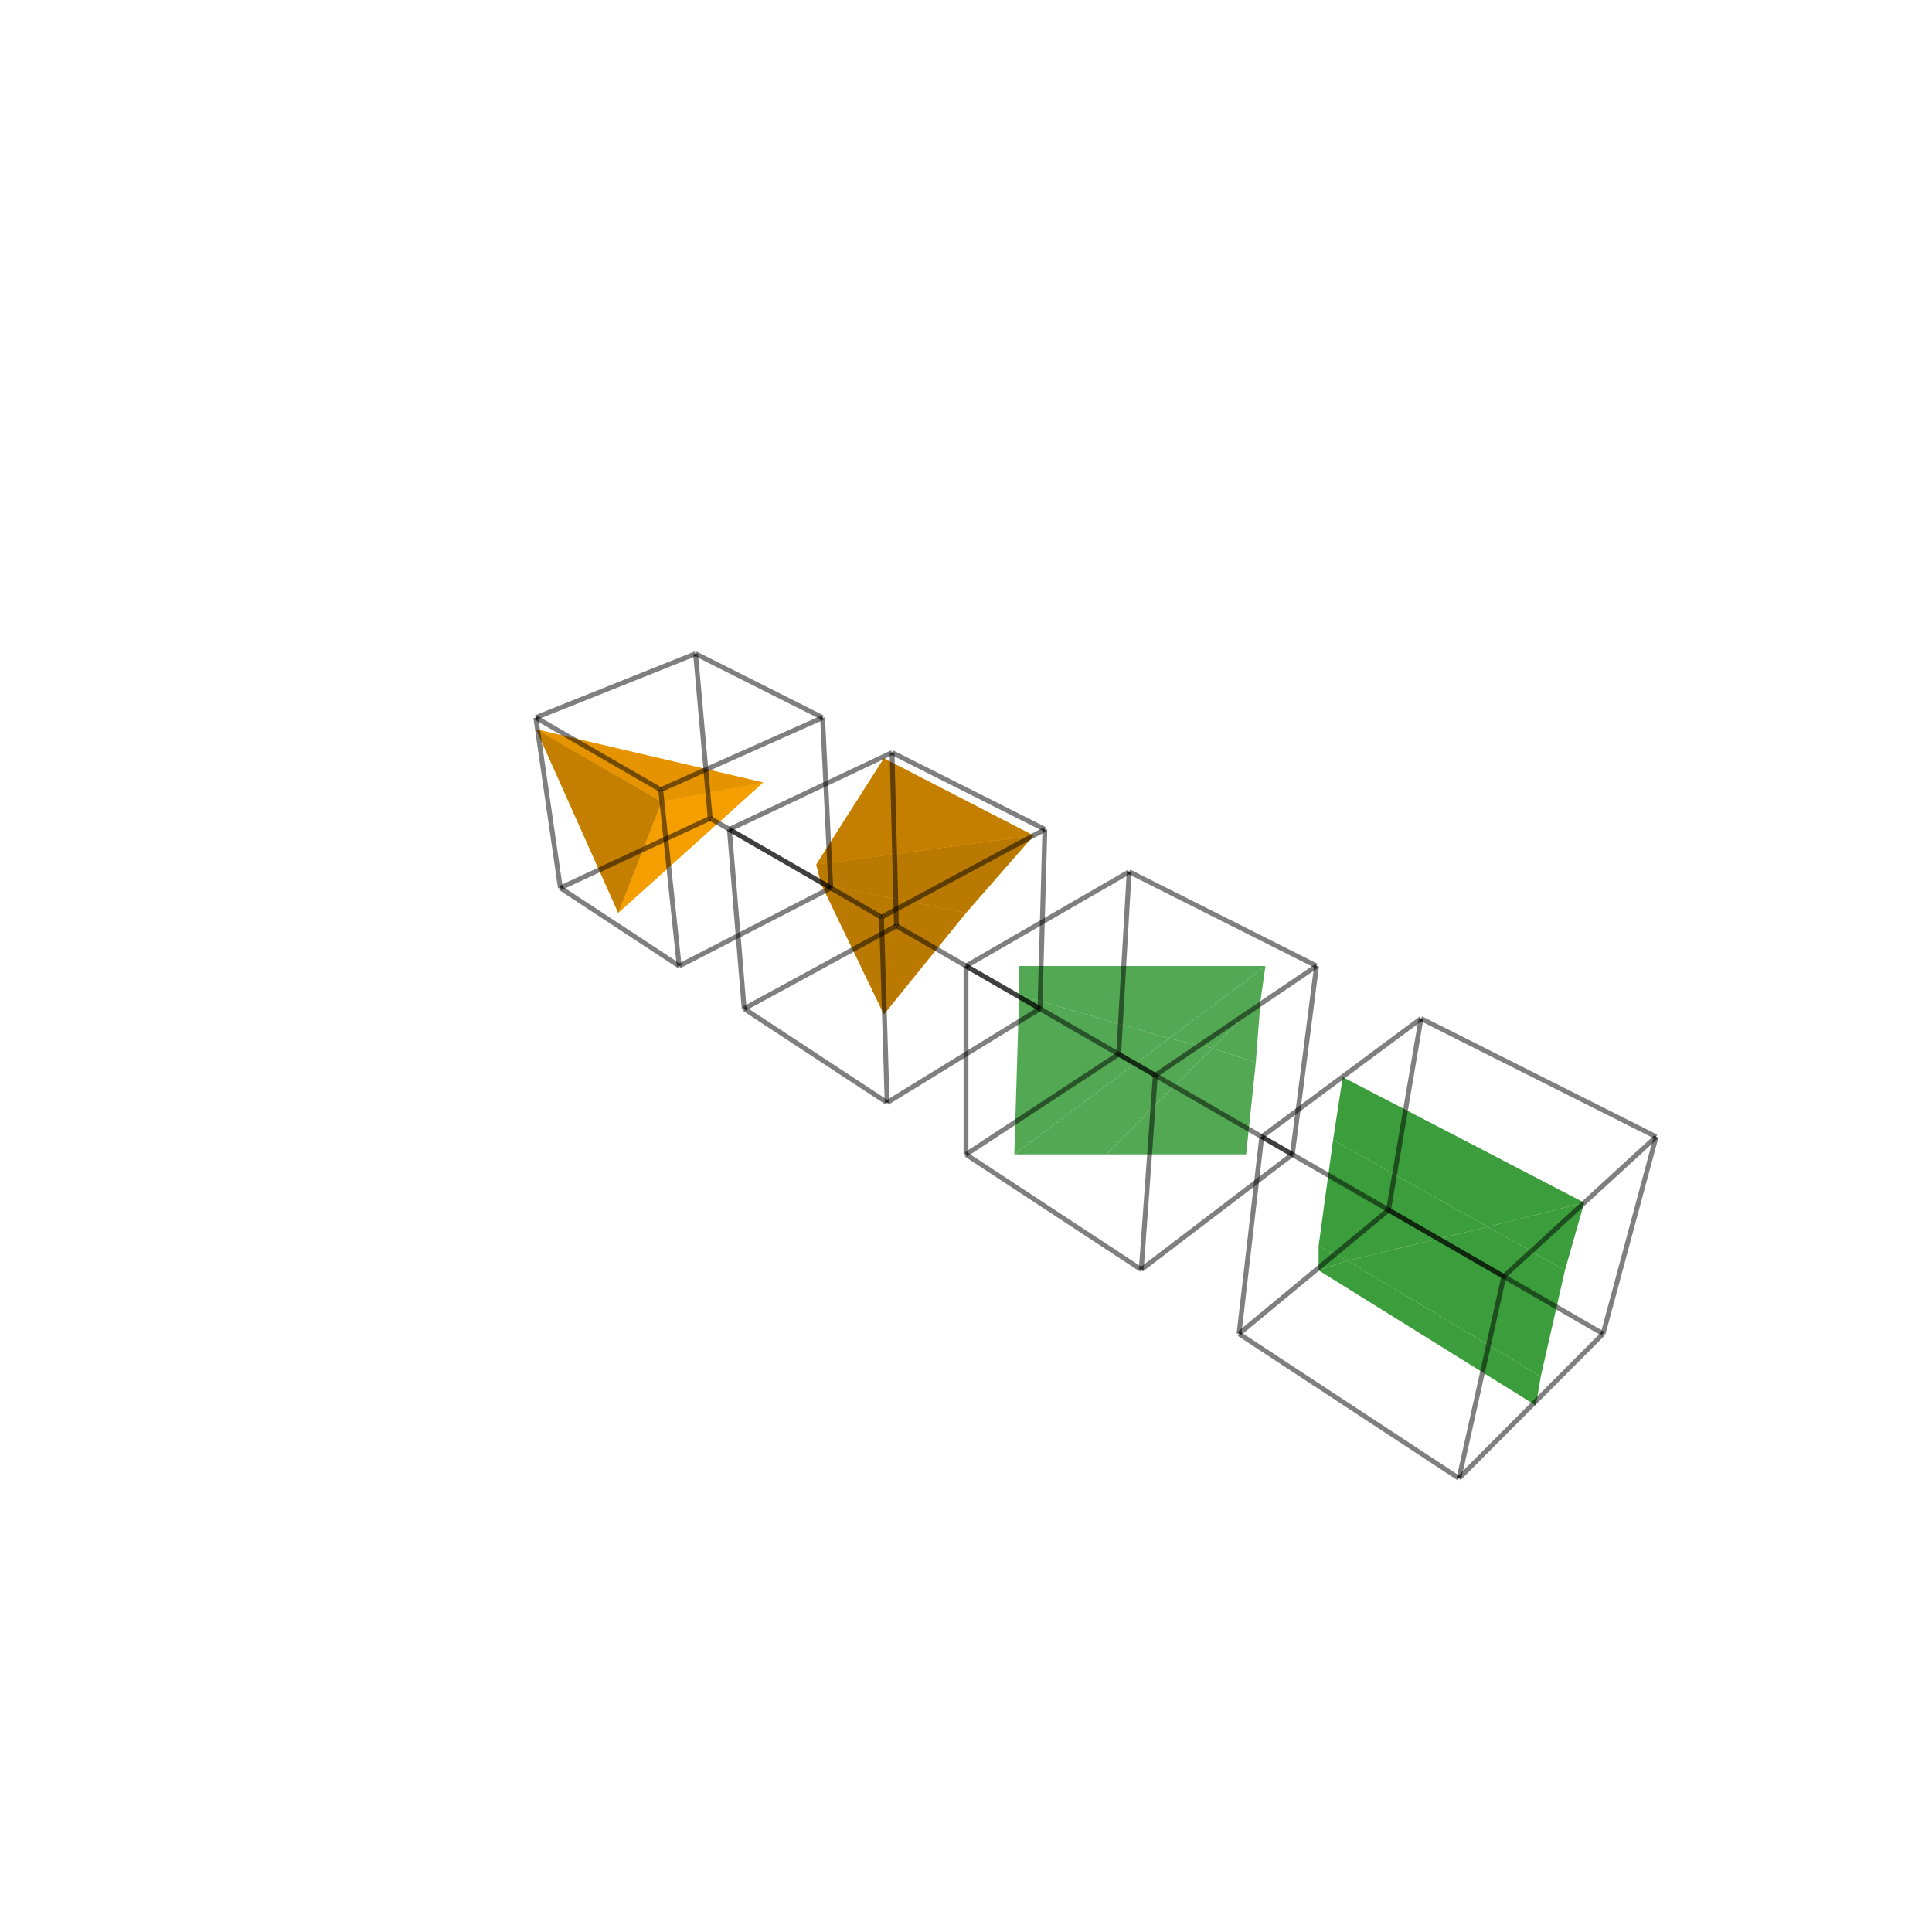
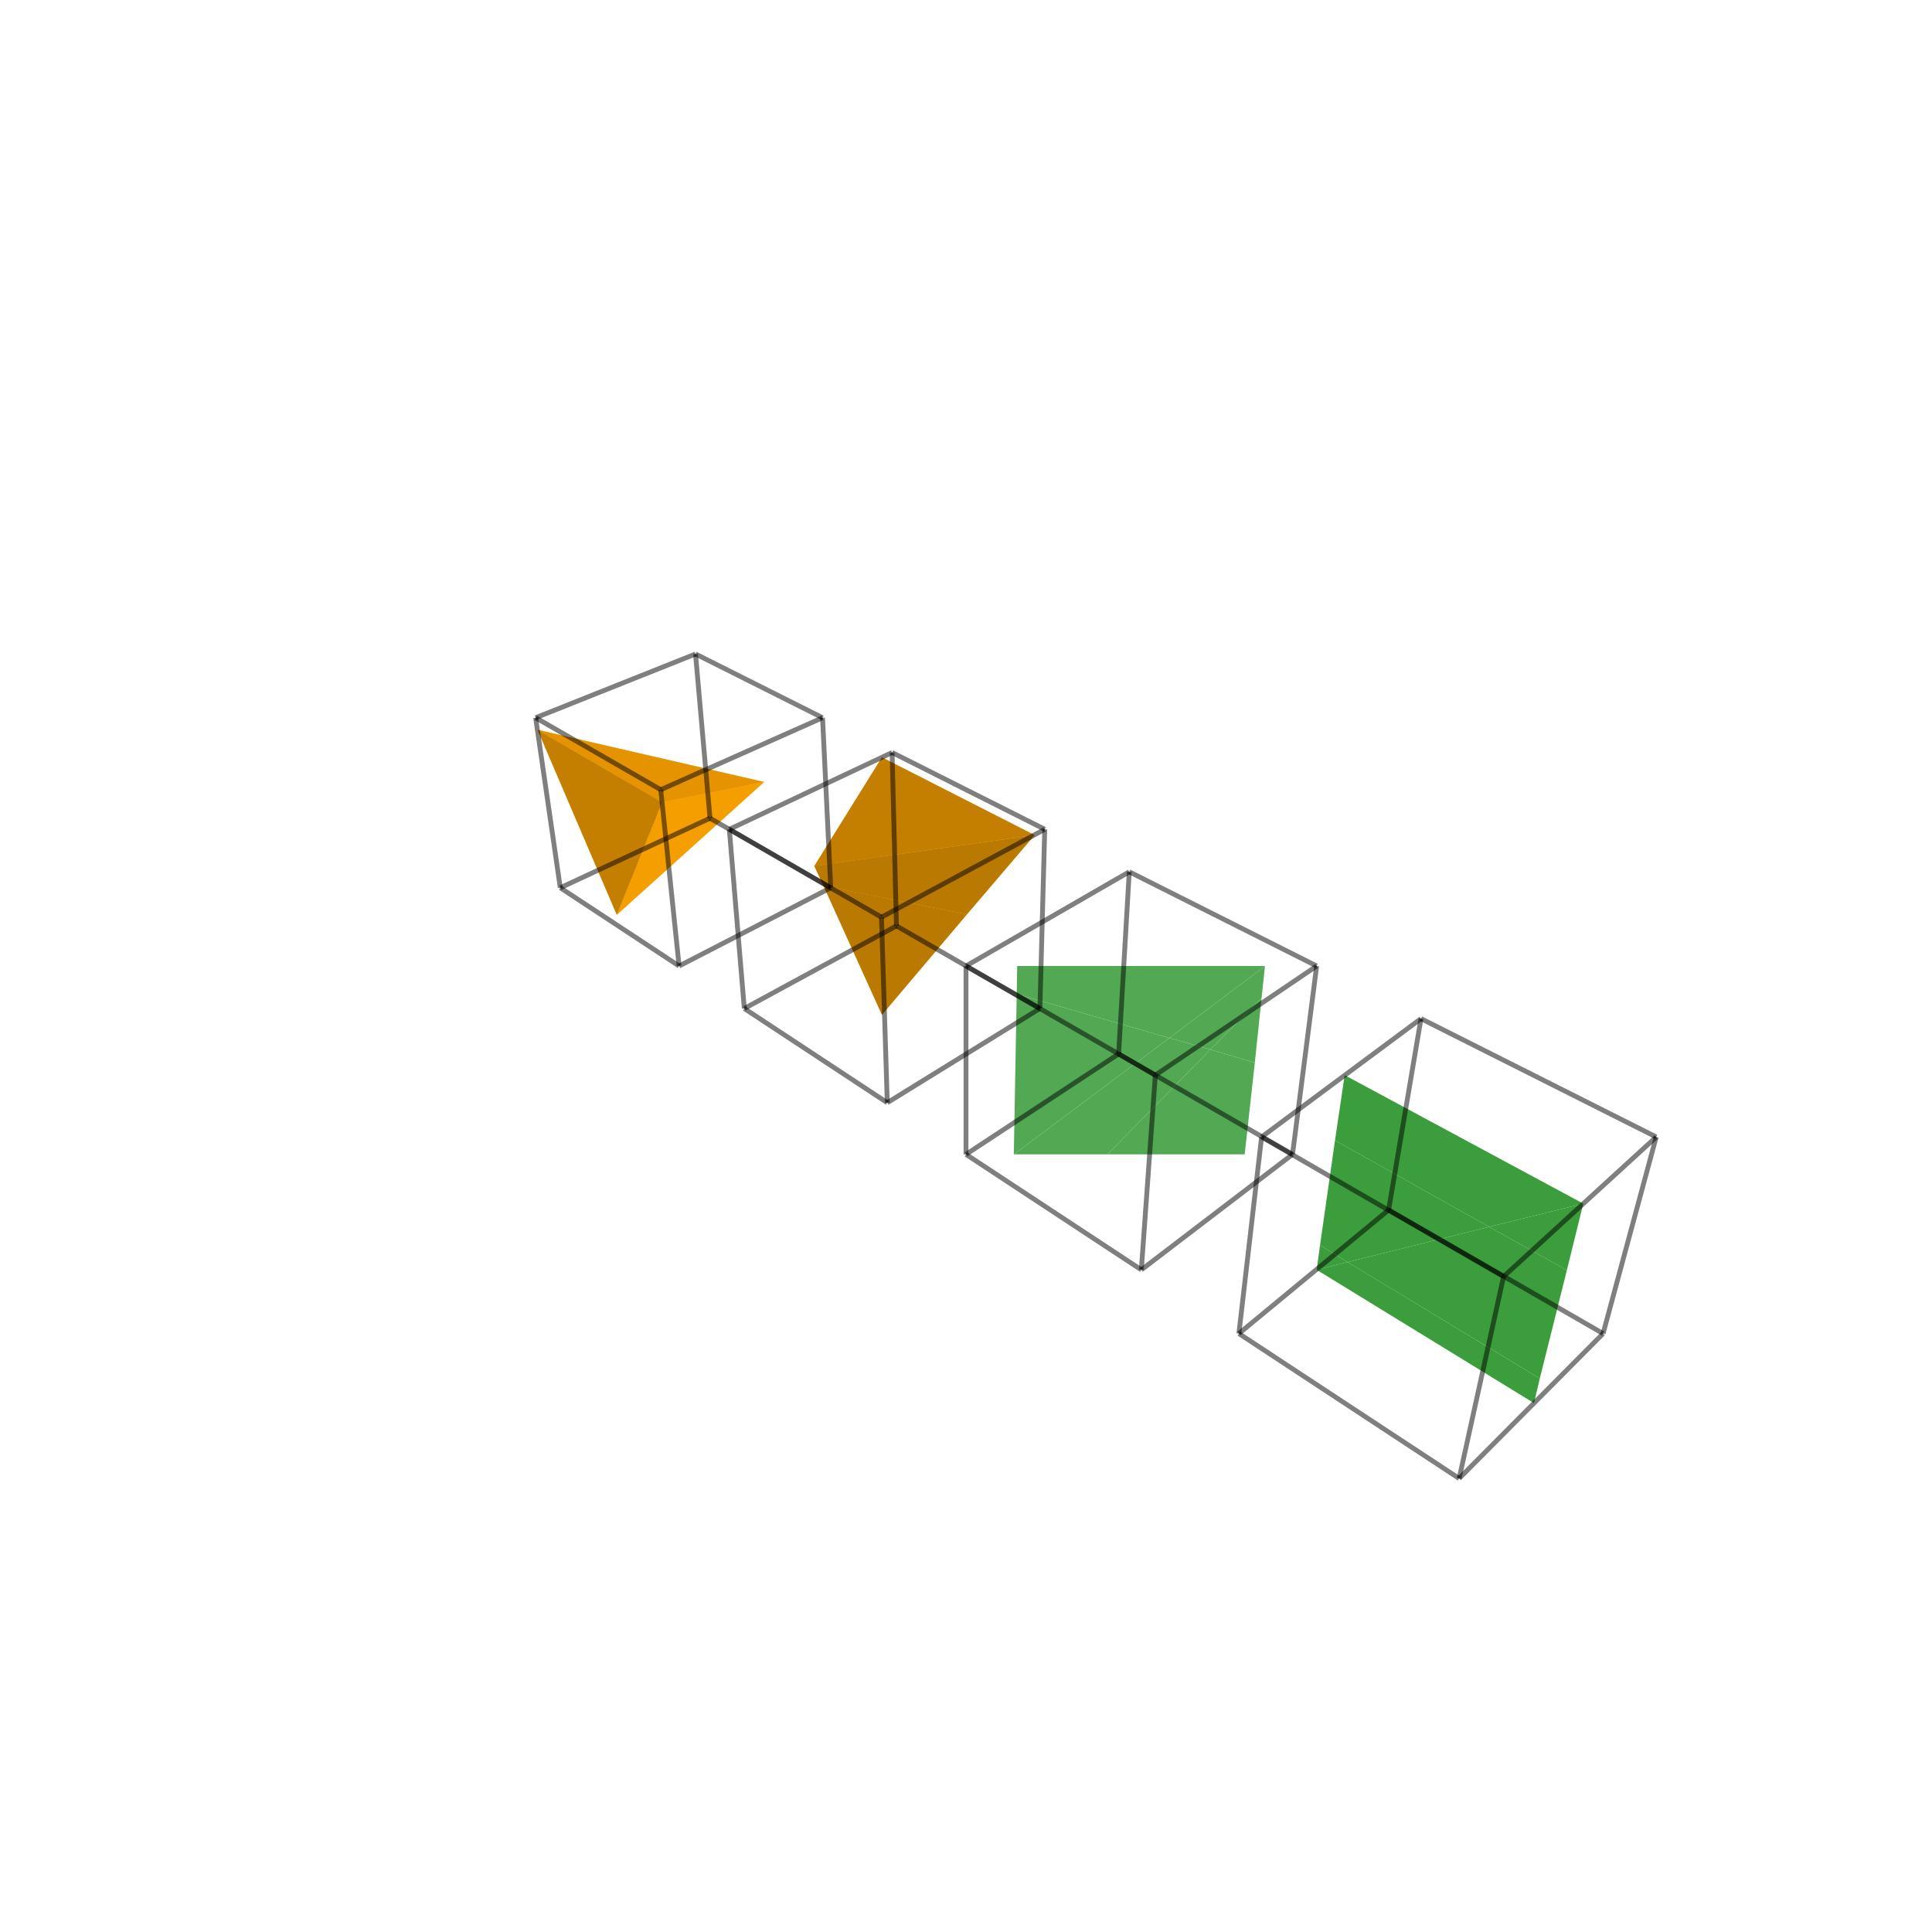
<svg xmlns="http://www.w3.org/2000/svg" width="400" height="400" viewBox="-200 -200 400 400">
  <g stroke="#000" stroke-width="1" stroke-linecap="round" stroke-linejoin="round">
-     <polygon fill="rgba(255,197,90,1)" stroke="none" points="-72,-11 -42,-38 -89,-49" />
-     <polygon fill="rgba(244,158,0,1)" stroke="none" points="-63,-34 -42,-38 -72,-11" />
-     <polygon fill="rgba(83,169,83,1)" stroke="none" points="29,39 58,39 60,20 51,17" />
-     <polygon fill="rgba(59,157,59,1)" stroke="none" points="73,63 79,61 73,58" />
-     <polygon fill="rgba(59,157,59,1)" stroke="none" points="73,63 118,91 119,85 79,61" />
-     <polygon fill="rgba(255,193,79,1)" stroke="none" points="-17,-20 -17,10 0,-11" />
-     <polygon fill="rgba(255,176,32,1)" stroke="none" points="-30,-17 -17,10 -17,-20" />
-     <polygon fill="rgba(186,121,0,1)" stroke="none" points="0,-11 -17,10 -30,-17" />
-     <polygon fill="rgba(83,169,83,1)" stroke="none" points="10,39 42,15 11,6" />
-     <polygon fill="rgba(83,169,83,1)" stroke="none" points="10,39 29,39 51,17 42,15" />
-     <polygon fill="rgba(59,157,59,1)" stroke="none" points="79,61 108,54 76,36 73,58" />
-     <polygon fill="rgba(59,157,59,1)" stroke="none" points="119,85 124,63 108,54 79,61" />
-     <polygon fill="rgba(229,148,0,1)" stroke="none" points="-89,-49 -42,-38 -63,-34" />
-     <polygon fill="rgba(83,169,83,1)" stroke="none" points="60,20 61,7 51,17" />
-     <polygon fill="rgba(255,193,79,1)" stroke="none" points="-17,-43 -17,-20 0,-11 14,-27" />
-     <polygon fill="rgba(255,176,32,1)" stroke="none" points="-31,-21 -30,-17 -17,-20 -17,-43" />
-     <polygon fill="rgba(186,121,0,1)" stroke="none" points="14,-27 0,-11 -30,-17 -31,-21" />
-     <polygon fill="rgba(83,169,83,1)" stroke="none" points="42,15 62,0 11,0 11,6" />
-     <polygon fill="rgba(83,169,83,1)" stroke="none" points="61,7 62,0 42,15 51,17" />
-     <polygon fill="rgba(59,157,59,1)" stroke="none" points="108,54 128,49 78,23 76,36" />
-     <polygon fill="rgba(59,157,59,1)" stroke="none" points="124,63 128,49 108,54" />
-     <polygon fill="rgba(196,127,0,1)" stroke="none" points="-17,-43 14,-27 -31,-21" />
-     <polygon fill="rgba(196,127,0,1)" stroke="none" points="-89,-49 -63,-34 -72,-11" />
+     <polygon fill="rgba(255,197,90,1)" stroke="none" points="-72.3,-10.6 -41.8,-38.1 -88.7,-48.9" />
+     <polygon fill="rgba(244,158,0,1)" stroke="none" points="-62.9,-33.9 -41.8,-38.1 -72.3,-10.6" />
+     <polygon fill="rgba(83,169,83,1)" stroke="none" points="29.3,39 57.7,39 59.8,20 50.6,17.3" />
+     <polygon fill="rgba(59,157,59,1)" stroke="none" points="72.6,62.9 79,61.3 73.3,57.8" />
+     <polygon fill="rgba(59,157,59,1)" stroke="none" points="72.6,62.9 117.6,90.5 118.8,85.4 79,61.3" />
+     <polygon fill="rgba(255,193,79,1)" stroke="none" points="-17.4,-20.5 -17.4,10.1 0.2,-10.7" />
+     <polygon fill="rgba(255,176,32,1)" stroke="none" points="-29.5,-16.6 -17.4,10.1 -17.4,-20.5" />
+     <polygon fill="rgba(186,121,0,1)" stroke="none" points="0.2,-10.7 -17.4,10.1 -29.5,-16.6" />
+     <polygon fill="rgba(83,169,83,1)" stroke="none" points="9.9,39 42.1,14.9 10.5,5.8" />
+     <polygon fill="rgba(83,169,83,1)" stroke="none" points="9.9,39 29.3,39 50.6,17.3 42.1,14.9" />
+     <polygon fill="rgba(59,157,59,1)" stroke="none" points="79,61.3 108.3,54 76.4,36.1 73.3,57.8" />
+     <polygon fill="rgba(59,157,59,1)" stroke="none" points="118.8,85.4 124.4,63 108.3,54 79,61.3" />
+     <polygon fill="rgba(229,148,0,1)" stroke="none" points="-88.7,-48.9 -41.8,-38.1 -62.9,-33.9" />
+     <polygon fill="rgba(83,169,83,1)" stroke="none" points="59.8,20 61.2,6.6 50.6,17.3" />
+     <polygon fill="rgba(255,193,79,1)" stroke="none" points="-17.4,-43.2 -17.4,-20.5 0.2,-10.7 14.2,-27.1" />
+     <polygon fill="rgba(255,176,32,1)" stroke="none" points="-31.4,-20.7 -29.5,-16.6 -17.4,-20.5 -17.4,-43.2" />
+     <polygon fill="rgba(186,121,0,1)" stroke="none" points="14.2,-27.1 0.2,-10.7 -29.5,-16.6 -31.4,-20.7" />
+     <polygon fill="rgba(83,169,83,1)" stroke="none" points="42.1,14.9 61.9,0 10.6,0 10.5,5.8" />
+     <polygon fill="rgba(83,169,83,1)" stroke="none" points="61.2,6.6 61.9,0 42.1,14.9 50.6,17.3" />
+     <polygon fill="rgba(59,157,59,1)" stroke="none" points="108.3,54 127.8,49.2 78.4,22.6 76.4,36.1" />
+     <polygon fill="rgba(59,157,59,1)" stroke="none" points="124.4,63 127.8,49.2 108.3,54" />
+     <polygon fill="rgba(196,127,0,1)" stroke="none" points="-17.4,-43.2 14.2,-27.1 -31.4,-20.7" />
+     <polygon fill="rgba(196,127,0,1)" stroke="none" points="-88.7,-48.9 -62.9,-33.9 -72.3,-10.6" />
  </g>
-   <polyline fill="none" stroke="rgba(0,0,0,0.5)" points="102.062,106.066 111.34,64.282" />
-   <polyline fill="none" stroke="rgba(0,0,0,0.5)" points="111.34,64.282 61.237,35.355" />
-   <polyline fill="none" stroke="rgba(0,0,0,0.5)" points="142.887,35.355 111.34,64.282" />
-   <polyline fill="none" stroke="rgba(0,0,0,0.5)" points="131.896,76.15 142.887,35.355" />
-   <polyline fill="none" stroke="rgba(0,0,0,0.5)" points="142.887,35.355 94.211,10.879" />
-   <polyline fill="none" stroke="rgba(0,0,0,0.5)" points="131.896,76.15 102.062,106.066" />
-   <polyline fill="none" stroke="rgba(0,0,0,0.5)" points="94.211,10.879 61.237,35.355" />
-   <polyline fill="none" stroke="rgba(0,0,0,0.5)" points="56.527,76.15 102.062,106.066" />
-   <polyline fill="none" stroke="rgba(0,0,0,0.5)" points="61.237,35.355 56.527,76.15" />
-   <polyline fill="none" stroke="rgba(0,0,0,0.5)" points="36.289,62.854 39.192,22.627" />
-   <polyline fill="none" stroke="rgba(0,0,0,0.5)" points="72.577,0 39.192,22.627" />
-   <polyline fill="none" stroke="rgba(0,0,0,0.5)" points="39.192,22.627 0,0" />
-   <polyline fill="none" stroke="rgba(0,0,0,0.5)" points="87.482,50.508 131.896,76.15" />
-   <polyline fill="none" stroke="rgba(0,0,0,0.5)" points="94.211,10.879 87.482,50.508" />
-   <polyline fill="none" stroke="rgba(0,0,0,0.5)" points="87.482,50.508 56.527,76.15" />
-   <polyline fill="none" stroke="rgba(0,0,0,0.5)" points="67.572,39.013 72.577,0" />
-   <polyline fill="none" stroke="rgba(0,0,0,0.5)" points="67.572,39.013 36.289,62.854" />
-   <polyline fill="none" stroke="rgba(0,0,0,0.5)" points="72.577,0 33.786,-19.506" />
-   <polyline fill="none" stroke="rgba(0,0,0,0.5)" points="0,39.013 36.289,62.854" />
-   <polyline fill="none" stroke="rgba(0,0,0,0.5)" points="0,0 0,39.013" />
-   <polyline fill="none" stroke="rgba(0,0,0,0.5)" points="33.786,-19.506 0,0" />
-   <polyline fill="none" stroke="rgba(0,0,0,0.5)" points="-16.33,28.284 -17.496,-10.102" />
-   <polyline fill="none" stroke="rgba(0,0,0,0.5)" points="-17.496,-10.102 -48.99,-28.284" />
-   <polyline fill="none" stroke="rgba(0,0,0,0.5)" points="16.33,-28.284 -17.496,-10.102" />
-   <polyline fill="none" stroke="rgba(0,0,0,0.5)" points="31.606,18.248 67.572,39.013" />
-   <polyline fill="none" stroke="rgba(0,0,0,0.5)" points="33.786,-19.506 31.606,18.248" />
-   <polyline fill="none" stroke="rgba(0,0,0,0.5)" points="31.606,18.248 0,39.013" />
-   <polyline fill="none" stroke="rgba(0,0,0,0.5)" points="15.309,8.839 16.33,-28.284" />
-   <polyline fill="none" stroke="rgba(0,0,0,0.5)" points="16.33,-28.284 -15.309,-44.194" />
-   <polyline fill="none" stroke="rgba(0,0,0,0.5)" points="-45.928,8.839 -16.33,28.284" />
-   <polyline fill="none" stroke="rgba(0,0,0,0.5)" points="-48.99,-28.284 -45.928,8.839" />
-   <polyline fill="none" stroke="rgba(0,0,0,0.5)" points="15.309,8.839 -16.33,28.284" />
-   <polyline fill="none" stroke="rgba(0,0,0,0.5)" points="-15.309,-44.194 -48.99,-28.284" />
-   <polyline fill="none" stroke="rgba(0,0,0,0.5)" points="-59.382,-9.32345544913243e-15 -63.213,-36.496" />
-   <polyline fill="none" stroke="rgba(0,0,0,0.5)" points="-63.213,-36.496 -89.072,-51.426" />
-   <polyline fill="none" stroke="rgba(0,0,0,0.5)" points="-29.691,-51.426 -63.213,-36.496" />
-   <polyline fill="none" stroke="rgba(0,0,0,0.5)" points="-14.409,-8.319 15.309,8.839" />
-   <polyline fill="none" stroke="rgba(0,0,0,0.5)" points="-15.309,-44.194 -14.409,-8.319" />
-   <polyline fill="none" stroke="rgba(0,0,0,0.5)" points="-14.409,-8.319 -45.928,8.839" />
-   <polyline fill="none" stroke="rgba(0,0,0,0.5)" points="-27.994,-16.162 -29.691,-51.426" />
-   <polyline fill="none" stroke="rgba(0,0,0,0.5)" points="-29.691,-51.426 -55.988,-64.65" />
-   <polyline fill="none" stroke="rgba(0,0,0,0.5)" points="-83.983,-16.162 -59.382,-9.32345544913243e-15" />
-   <polyline fill="none" stroke="rgba(0,0,0,0.5)" points="-89.072,-51.426 -83.983,-16.162" />
-   <polyline fill="none" stroke="rgba(0,0,0,0.5)" points="-27.994,-16.162 -59.382,-9.32345544913243e-15" />
-   <polyline fill="none" stroke="rgba(0,0,0,0.5)" points="-55.988,-64.65 -89.072,-51.426" />
-   <polyline fill="none" stroke="rgba(0,0,0,0.5)" points="-52.962,-30.578 -27.994,-16.162" />
-   <polyline fill="none" stroke="rgba(0,0,0,0.5)" points="-55.988,-64.65 -52.962,-30.578" />
-   <polyline fill="none" stroke="rgba(0,0,0,0.5)" points="-52.962,-30.578 -83.983,-16.162" />
+   <polyline fill="none" stroke="rgba(0,0,0,0.5)" points="102.1,106.1 111.3,64.3" />
+   <polyline fill="none" stroke="rgba(0,0,0,0.5)" points="111.3,64.3 61.2,35.4" />
+   <polyline fill="none" stroke="rgba(0,0,0,0.5)" points="142.9,35.4 111.3,64.3" />
+   <polyline fill="none" stroke="rgba(0,0,0,0.5)" points="131.9,76.1 142.9,35.4" />
+   <polyline fill="none" stroke="rgba(0,0,0,0.5)" points="142.9,35.4 94.2,10.9" />
+   <polyline fill="none" stroke="rgba(0,0,0,0.5)" points="131.9,76.1 102.1,106.1" />
+   <polyline fill="none" stroke="rgba(0,0,0,0.5)" points="94.2,10.9 61.2,35.4" />
+   <polyline fill="none" stroke="rgba(0,0,0,0.5)" points="56.5,76.1 102.1,106.1" />
+   <polyline fill="none" stroke="rgba(0,0,0,0.5)" points="61.2,35.4 56.5,76.1" />
+   <polyline fill="none" stroke="rgba(0,0,0,0.5)" points="36.3,62.9 39.2,22.6" />
+   <polyline fill="none" stroke="rgba(0,0,0,0.5)" points="72.6,0 39.2,22.6" />
+   <polyline fill="none" stroke="rgba(0,0,0,0.5)" points="39.2,22.6 0,0" />
+   <polyline fill="none" stroke="rgba(0,0,0,0.5)" points="87.5,50.5 131.9,76.1" />
+   <polyline fill="none" stroke="rgba(0,0,0,0.5)" points="94.2,10.9 87.5,50.5" />
+   <polyline fill="none" stroke="rgba(0,0,0,0.5)" points="87.5,50.5 56.5,76.1" />
+   <polyline fill="none" stroke="rgba(0,0,0,0.5)" points="67.6,39 72.6,0" />
+   <polyline fill="none" stroke="rgba(0,0,0,0.5)" points="67.6,39 36.3,62.9" />
+   <polyline fill="none" stroke="rgba(0,0,0,0.5)" points="72.6,0 33.8,-19.5" />
+   <polyline fill="none" stroke="rgba(0,0,0,0.5)" points="0,39 36.3,62.9" />
+   <polyline fill="none" stroke="rgba(0,0,0,0.5)" points="0,0 0,39" />
+   <polyline fill="none" stroke="rgba(0,0,0,0.5)" points="33.8,-19.5 0,0" />
+   <polyline fill="none" stroke="rgba(0,0,0,0.5)" points="-16.3,28.3 -17.5,-10.1" />
+   <polyline fill="none" stroke="rgba(0,0,0,0.5)" points="-17.5,-10.1 -49,-28.3" />
+   <polyline fill="none" stroke="rgba(0,0,0,0.5)" points="16.3,-28.3 -17.5,-10.1" />
+   <polyline fill="none" stroke="rgba(0,0,0,0.5)" points="31.6,18.2 67.6,39" />
+   <polyline fill="none" stroke="rgba(0,0,0,0.5)" points="33.8,-19.5 31.6,18.2" />
+   <polyline fill="none" stroke="rgba(0,0,0,0.5)" points="31.6,18.2 0,39" />
+   <polyline fill="none" stroke="rgba(0,0,0,0.5)" points="15.3,8.8 16.3,-28.3" />
+   <polyline fill="none" stroke="rgba(0,0,0,0.5)" points="16.3,-28.3 -15.3,-44.2" />
+   <polyline fill="none" stroke="rgba(0,0,0,0.5)" points="-45.9,8.8 -16.3,28.3" />
+   <polyline fill="none" stroke="rgba(0,0,0,0.5)" points="-49,-28.3 -45.9,8.8" />
+   <polyline fill="none" stroke="rgba(0,0,0,0.5)" points="15.3,8.8 -16.3,28.3" />
+   <polyline fill="none" stroke="rgba(0,0,0,0.5)" points="-15.3,-44.2 -49,-28.3" />
+   <polyline fill="none" stroke="rgba(0,0,0,0.5)" points="-59.4,0 -63.2,-36.5" />
+   <polyline fill="none" stroke="rgba(0,0,0,0.5)" points="-63.2,-36.5 -89.1,-51.4" />
+   <polyline fill="none" stroke="rgba(0,0,0,0.5)" points="-29.7,-51.4 -63.2,-36.5" />
+   <polyline fill="none" stroke="rgba(0,0,0,0.5)" points="-14.4,-8.3 15.3,8.8" />
+   <polyline fill="none" stroke="rgba(0,0,0,0.5)" points="-15.3,-44.2 -14.4,-8.3" />
+   <polyline fill="none" stroke="rgba(0,0,0,0.5)" points="-14.4,-8.3 -45.9,8.8" />
+   <polyline fill="none" stroke="rgba(0,0,0,0.5)" points="-28,-16.2 -29.7,-51.4" />
+   <polyline fill="none" stroke="rgba(0,0,0,0.5)" points="-29.7,-51.4 -56,-64.6" />
+   <polyline fill="none" stroke="rgba(0,0,0,0.5)" points="-84,-16.2 -59.4,0" />
+   <polyline fill="none" stroke="rgba(0,0,0,0.5)" points="-89.1,-51.4 -84,-16.2" />
+   <polyline fill="none" stroke="rgba(0,0,0,0.5)" points="-28,-16.2 -59.4,0" />
+   <polyline fill="none" stroke="rgba(0,0,0,0.5)" points="-56,-64.6 -89.1,-51.4" />
+   <polyline fill="none" stroke="rgba(0,0,0,0.5)" points="-53,-30.6 -28,-16.2" />
+   <polyline fill="none" stroke="rgba(0,0,0,0.5)" points="-56,-64.6 -53,-30.6" />
+   <polyline fill="none" stroke="rgba(0,0,0,0.5)" points="-53,-30.6 -84,-16.2" />
</svg>
